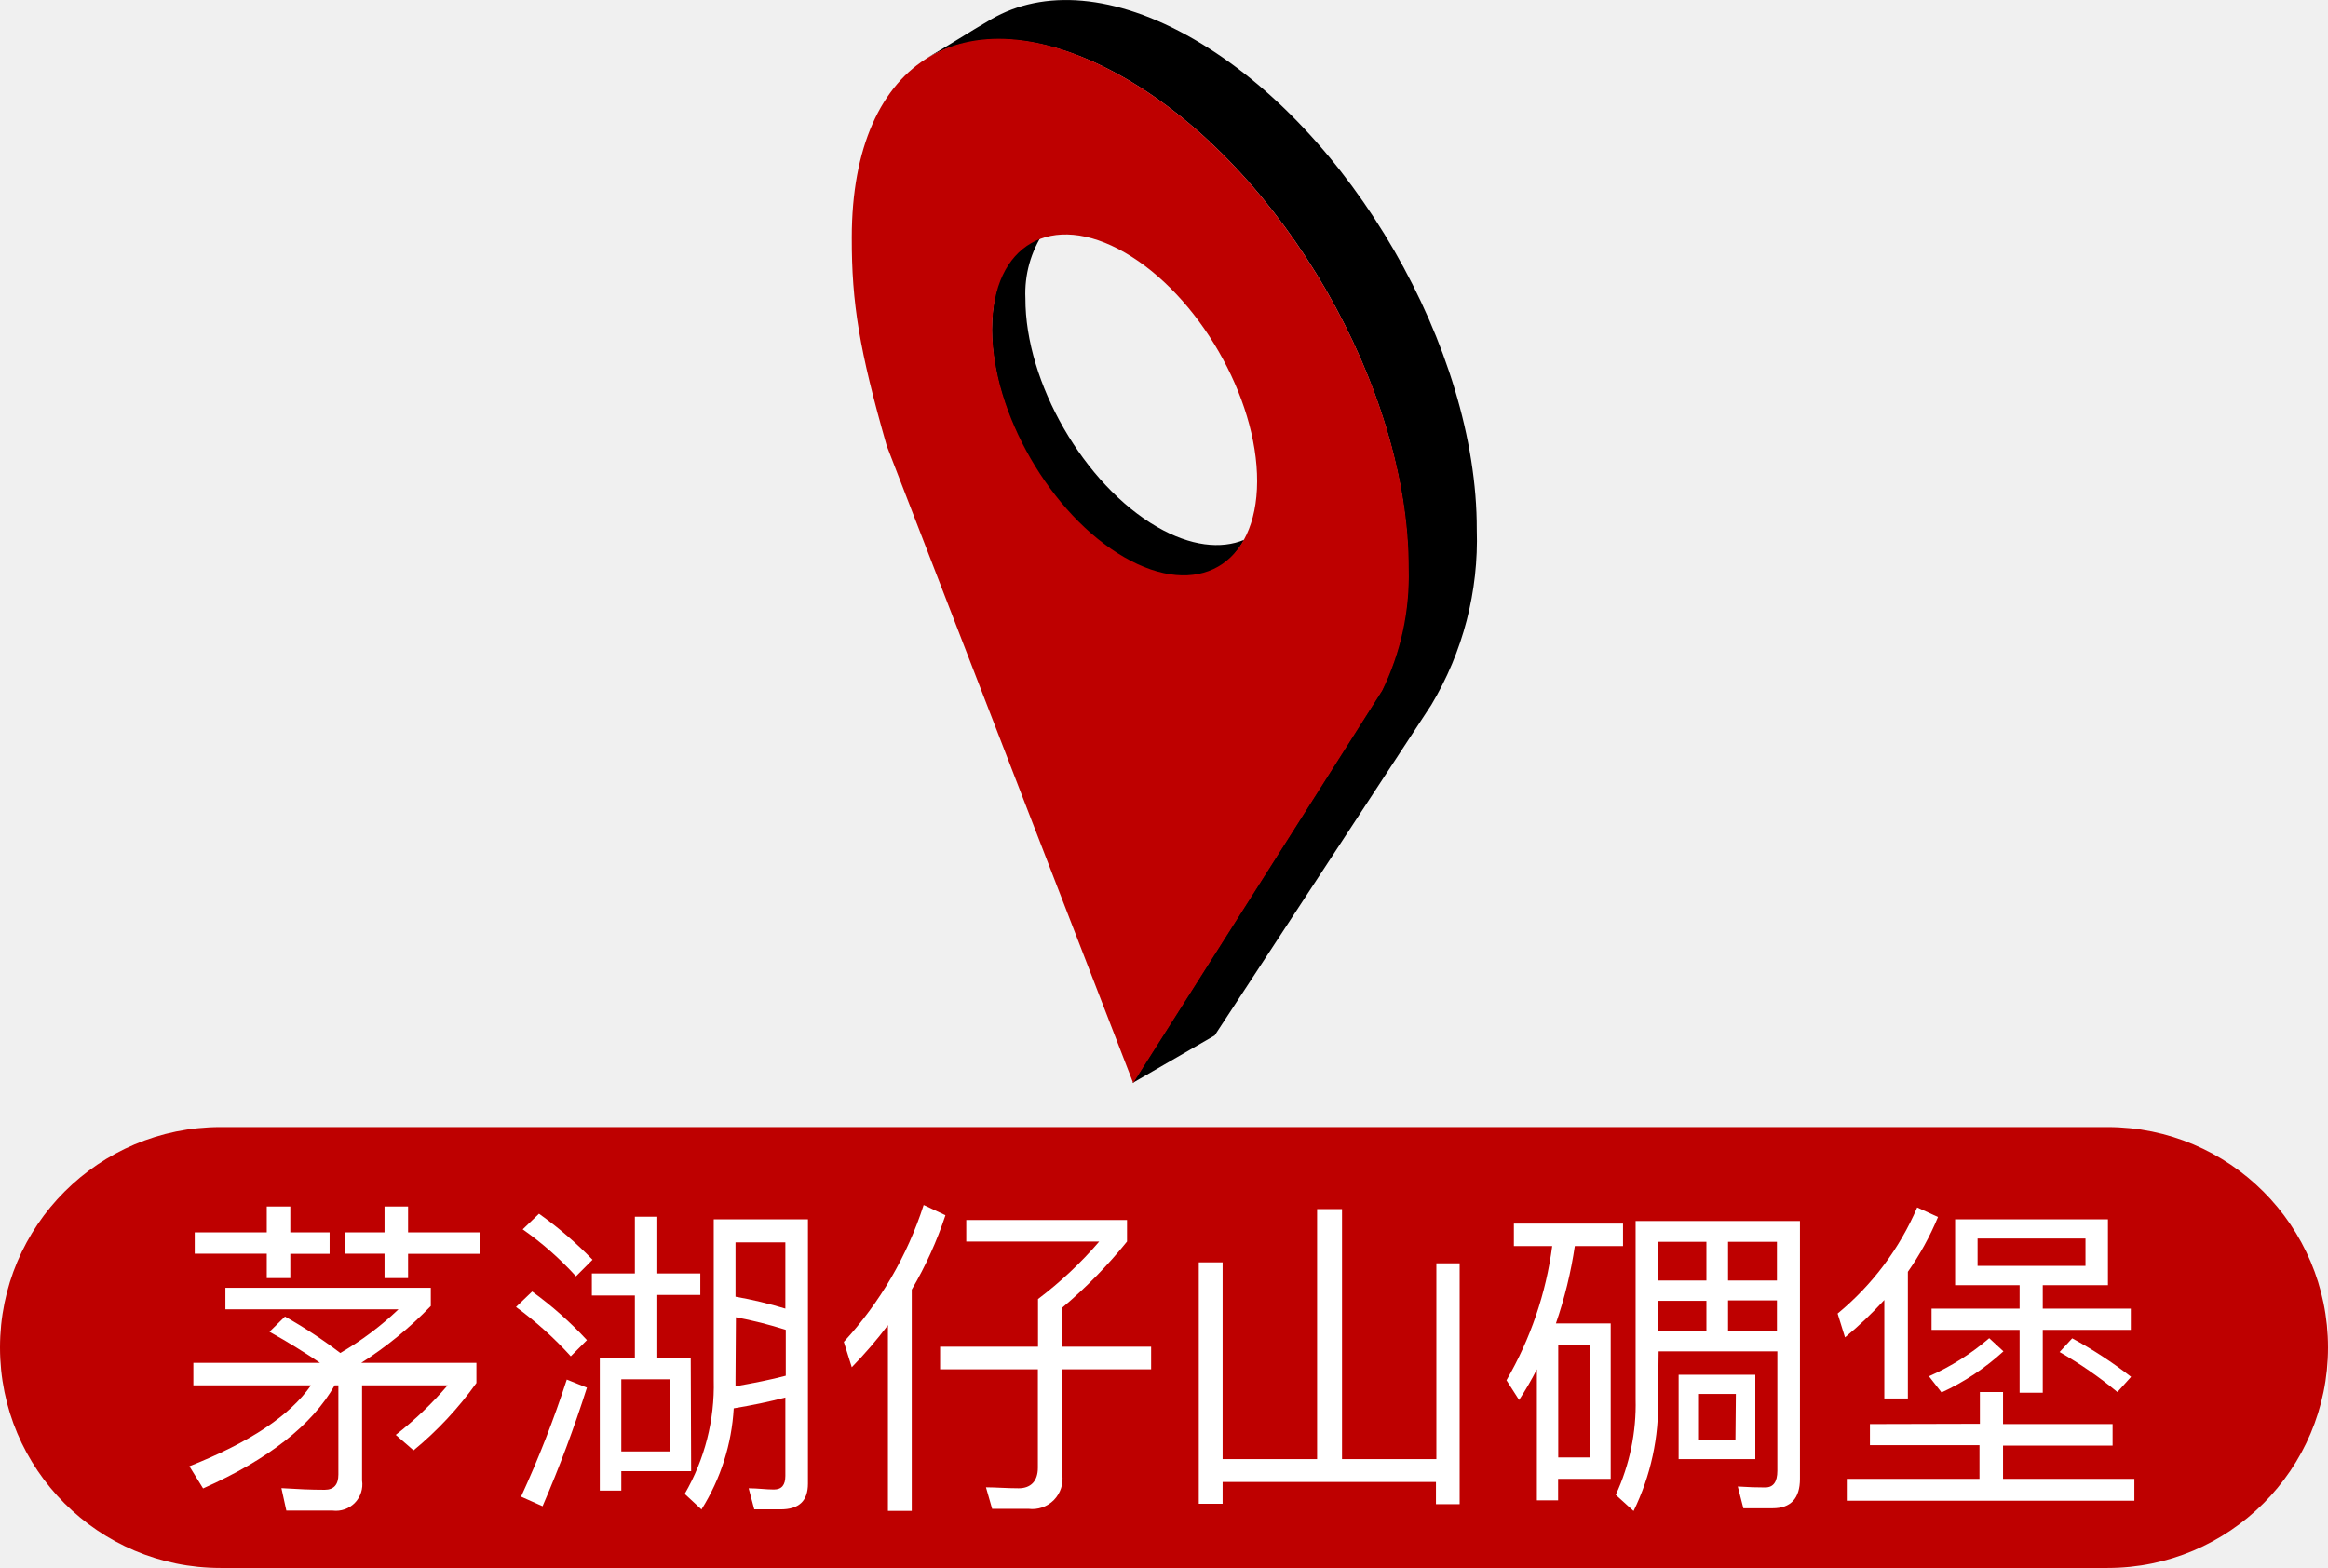
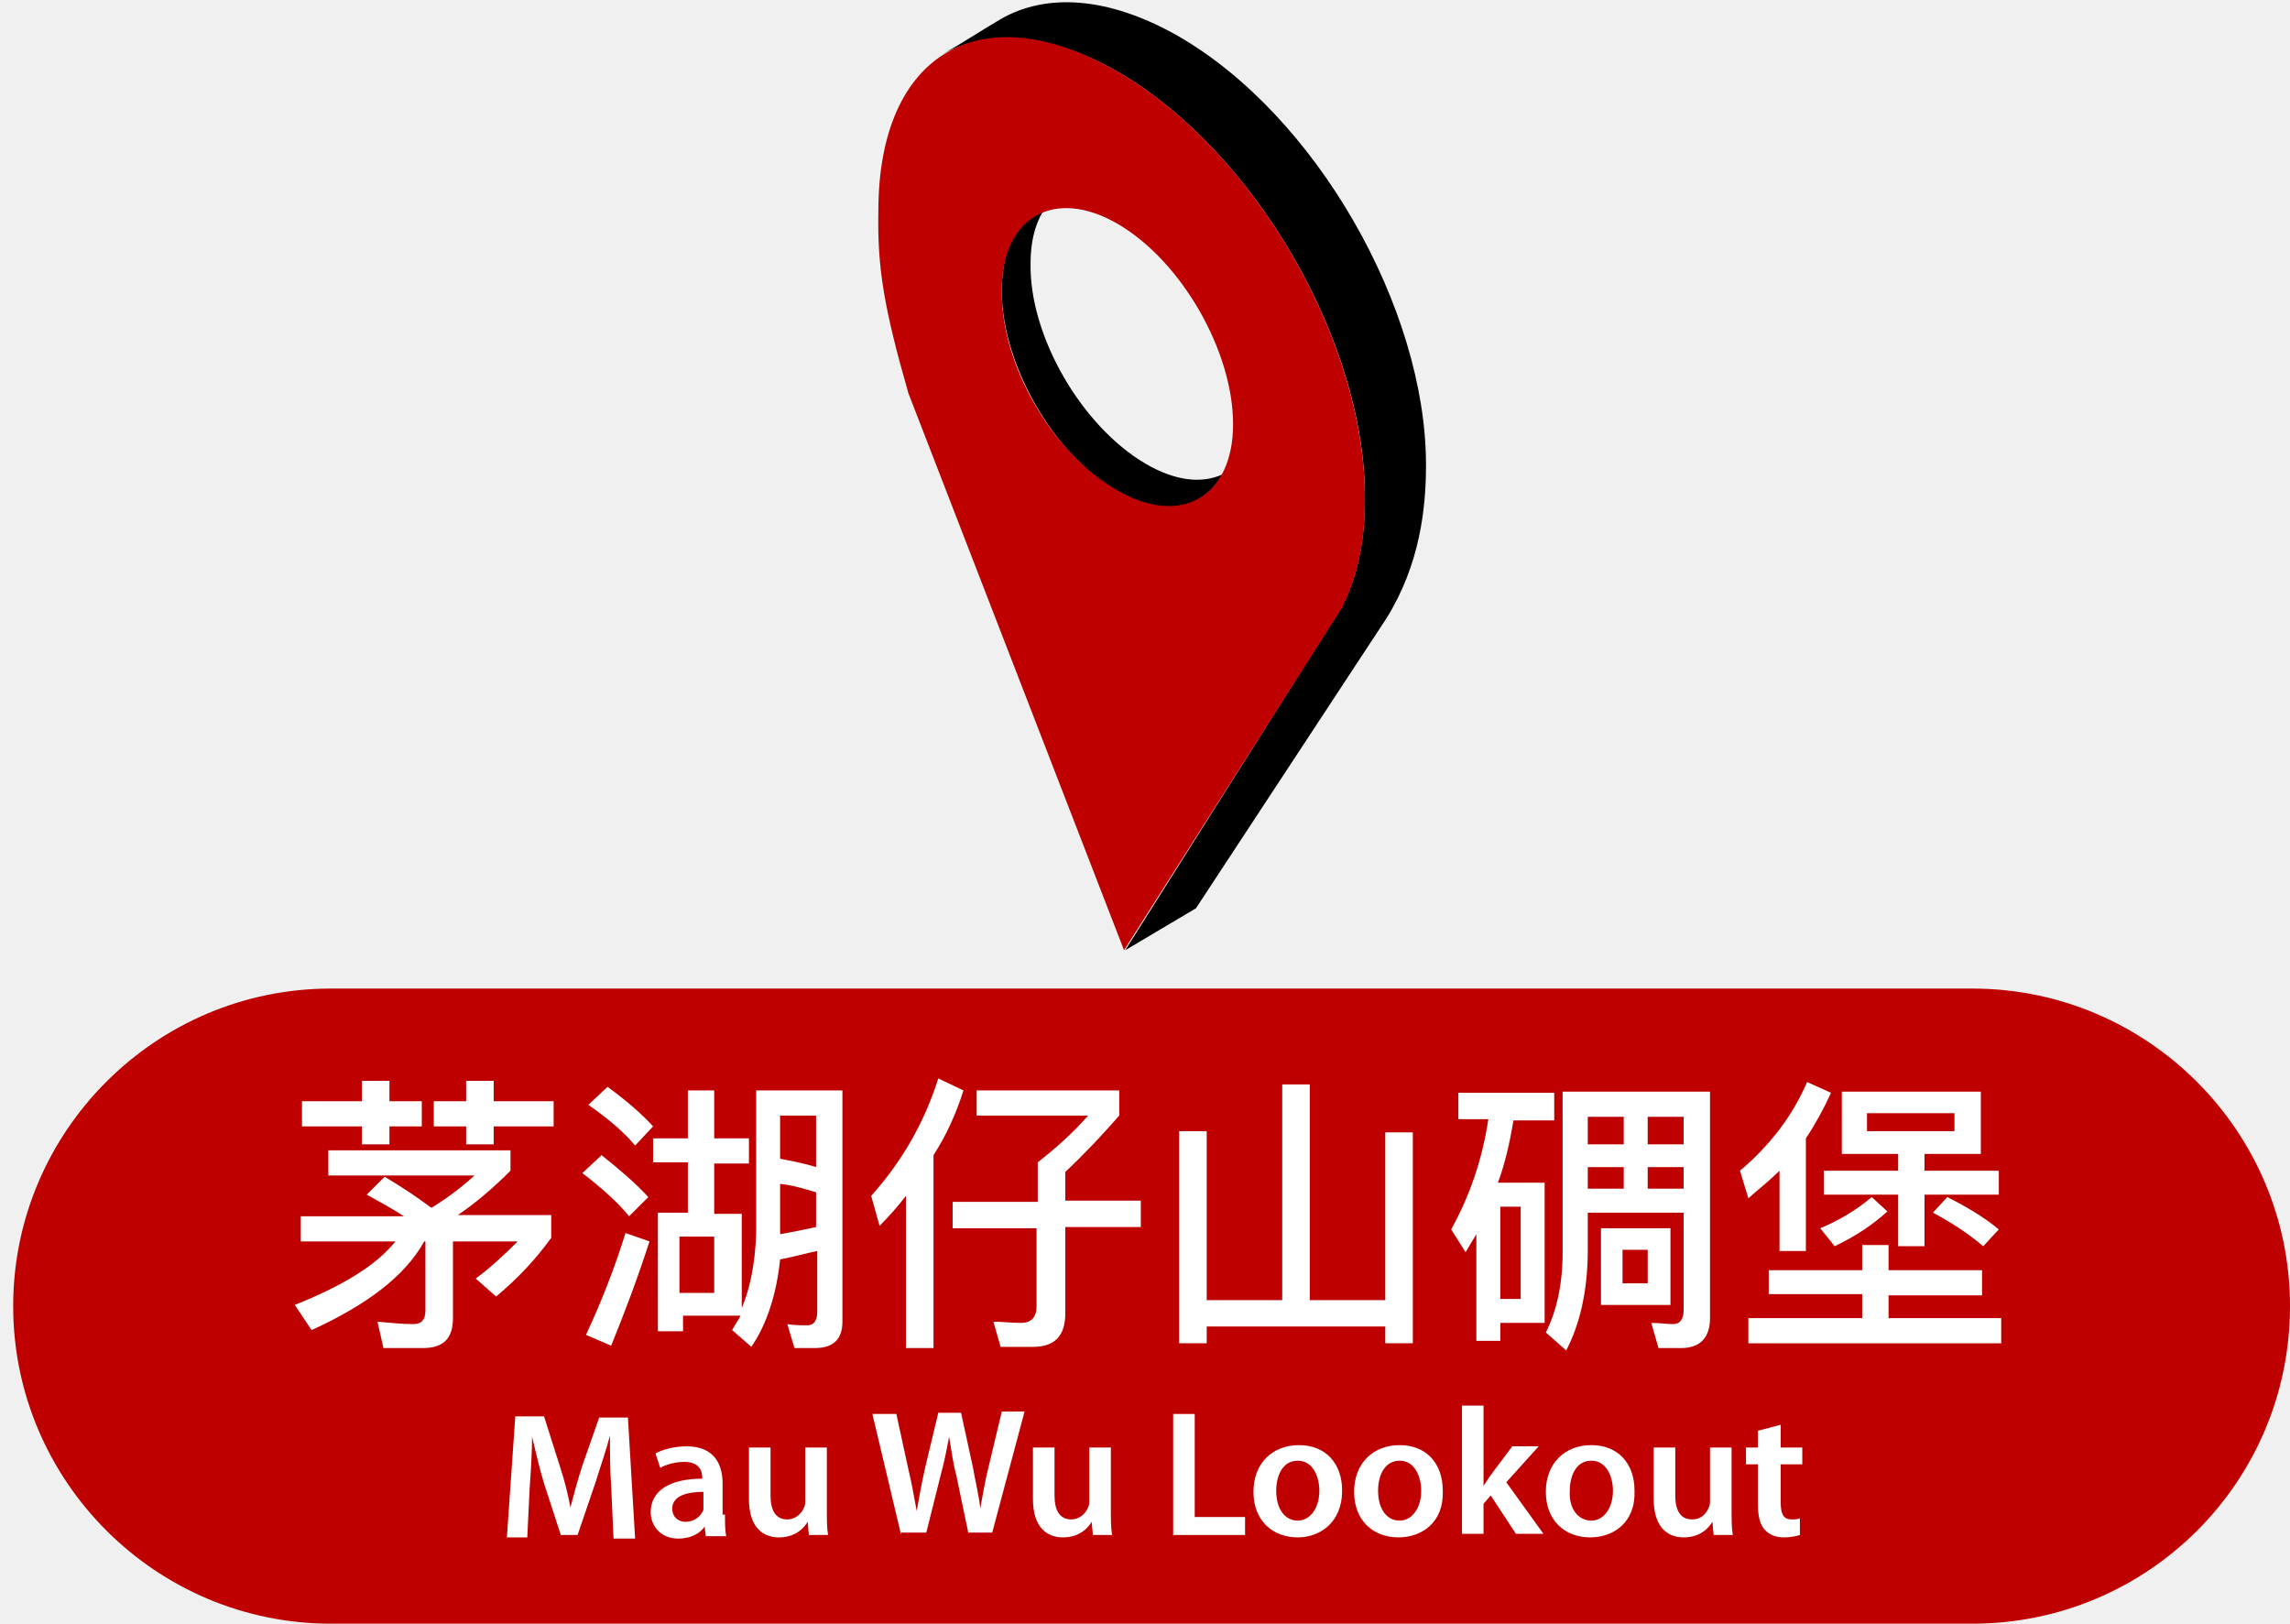
- <svg xmlns="http://www.w3.org/2000/svg" width="170" height="114.51" viewBox="0 0 170 114.51">
-   <g id="Layer_2" data-name="Layer 2">
-     <g id="Pointer">
-       <g>
-         <rect y="82.31" width="170" height="32.2" rx="16.1" style="fill: #be0000" />
-         <g>
-           <path d="M24.85,98.81a22.59,22.59,0,0,0,4.25-3.19H16.46V94.05h15v1.33a27.87,27.87,0,0,1-5.08,4.15h8.41V101a25.76,25.76,0,0,1-4.59,4.92l-1.3-1.13a25.9,25.9,0,0,0,3.79-3.62H26.44v6.95a1.93,1.93,0,0,1-2.15,2.2H20.91l-.36-1.64c1.11.07,2.15.12,3.16.12.68,0,1-.39,1-1.11v-6.52h-.27c-1.64,2.89-4.83,5.41-9.61,7.53l-1-1.62c4.39-1.74,7.34-3.69,8.88-5.91H14.12V99.53h9.25c-1.06-.72-2.29-1.49-3.69-2.27l1.13-1.11A34.94,34.94,0,0,1,24.85,98.81ZM19.48,90V88.11H21.2V90h2.87v1.57H21.2v1.77H19.48V91.56H14.22V90ZM29.8,88.11V90h5.26v1.57H29.8v1.77H28.08V91.56h-2.9V90h2.9V88.11Z" style="fill: #fff" />
-           <path d="M42.86,97.87l-1.18,1.18a26.48,26.48,0,0,0-4-3.6l1.18-1.13A27.09,27.09,0,0,1,42.86,97.87Zm0,3.47A91.73,91.73,0,0,1,39.62,110l-1.57-.7a78.45,78.45,0,0,0,3.34-8.55ZM43.27,92l-1.21,1.21a23.51,23.51,0,0,0-3.89-3.43l1.19-1.14A28.3,28.3,0,0,1,43.27,92Zm7.2,15.44h-5.1v1.42H43.8V99.19h2.56V94.61H43.22V93h3.14V88.86H48V93h3.14v1.57H48v4.58h2.44ZM48.9,106v-5.27H45.37V106Zm2.34,4.25L50,109.1a15.77,15.77,0,0,0,2.12-8.31V89.05H59v19.3c0,1.26-.65,1.88-2,1.88H55.08l-.41-1.54c.65,0,1.26.09,1.84.09s.84-.33.84-1v-5.72c-1.18.31-2.44.57-3.77.79A15.52,15.52,0,0,1,51.24,110.21Zm2.47-9.52c0,.15,0,.32,0,.51,1.35-.24,2.59-.48,3.67-.77V97.12a30.78,30.78,0,0,0-3.64-.92Zm3.64-10H53.71V94.7a30.65,30.65,0,0,1,3.64.87Z" style="fill: #fff" />
-           <path d="M62.2,99.85,61.62,98a27,27,0,0,0,5.83-10l1.59.75a28,28,0,0,1-2.46,5.43v16.16H64.84V96.78A31.34,31.34,0,0,1,62.2,99.85Zm13.6-1.5V94.87a28.64,28.64,0,0,0,4.47-4.2H70.56V89.1H82.3v1.57a35.28,35.28,0,0,1-4.73,4.83v2.85h6.49V100H77.57v7.68a2.21,2.21,0,0,1-2.47,2.51H72.45L72,108.62c.72,0,1.52.07,2.39.07s1.4-.51,1.4-1.5V100H68.65V98.35Z" style="fill: #fff" />
-           <path d="M106.59,92.26v17.59h-1.73v-1.62H89.28v1.59H87.54V92.19h1.74v14.37h6.9V88.3H98v18.26h6.89V92.26Z" style="fill: #fff" />
-           <path d="M118.52,89.36V91H115a31.34,31.34,0,0,1-1.38,5.65h4V108h-3.84v1.57h-1.55V100a23.94,23.94,0,0,1-1.3,2.24l-.92-1.44A26.31,26.31,0,0,0,113.35,91h-2.8V89.36Zm-2.44,17.08V98.2h-2.29v8.24Zm5-4.37a17.76,17.76,0,0,1-1.79,8.28l-1.3-1.18a15.73,15.73,0,0,0,1.45-7v-13h12V108c0,1.43-.67,2.15-2,2.15h-2.13l-.41-1.59c.73.05,1.4.07,2,.07s.89-.41.89-1.21V98.69h-8.67Zm0-11.38v2.83h3.53V90.69Zm0,6.55h3.53V95h-3.53Zm7.1,3.16v6.16h-5.6V100.4Zm-1.42,1.4H124v3.36h2.73Zm3-11.11h-3.57v2.83h3.57Zm0,4.28h-3.57v2.27h3.57Z" style="fill: #fff" />
-           <path d="M134.73,97.67l-.54-1.74A20.52,20.52,0,0,0,140,88.18l1.52.7a21,21,0,0,1-2.2,4v9.25H137.6V94.94A28.65,28.65,0,0,1,134.73,97.67Zm9.85,6.31v-2.32h1.69V104h8v1.57h-8V108h9.59v1.6h-21V108h9.69v-2.46h-8V104Zm1.72-5.29a17.6,17.6,0,0,1-4.52,3l-.92-1.18a17.64,17.64,0,0,0,4.4-2.78Zm7.63-9.64v4.81h-4.76v1.71h6.43v1.55h-6.43v4.59h-1.69V97.12h-6.43V95.57h6.43V93.86h-4.71V89.05Zm-1.64,1.4h-7.88v2h7.88Zm3.33,10.1-1,1.11a29.77,29.77,0,0,0-4.22-2.92l.92-1A31.3,31.3,0,0,1,155.62,100.55Z" style="fill: #fff" />
-         </g>
-         <g>
-           <path d="M84.51,38.49c-5.34-3.08-9.65-10.56-9.63-16.7a8.06,8.06,0,0,1,1.36-4.86c-2.36.72-3.8,3.36-3.81,7.17,0,6.14,4.3,13.62,9.64,16.7,3.89,2.25,7.25,1.53,8.79-1.38C89.16,40.13,86.94,39.89,84.51,38.49Z" />
-           <path d="M82.19,5.73C76.42,2.4,71.38,2.09,67.61,4.28c1.58-.91,3.13-1.92,4.78-2.88,3.78-2.19,9-1.88,14.77,1.45,11.46,6.61,20.72,22.65,20.68,35.82a23.45,23.45,0,0,1-3.32,12.81L88.7,75.62l-6,3.47,18.19-28.67a19.06,19.06,0,0,0,1.93-8.87C102.91,28.39,93.65,12.35,82.19,5.73Z" />
-         </g>
-         <path d="M102.87,41.55a19.06,19.06,0,0,1-1.93,8.87L82.75,79.09l-18-46.54c-2-7-2.56-10.41-2.55-15.21,0-13.17,8.57-18.22,20-11.61S102.91,28.39,102.87,41.55Zm-20.78-.86c5.35,3.09,9.69.61,9.71-5.53s-4.3-13.62-9.65-16.71-9.68-.6-9.7,5.54,4.3,13.62,9.64,16.7h0" style="fill: #be0000" />
-       </g>
-     </g>
+ <svg xmlns="http://www.w3.org/2000/svg" version="1.1" id="Layer_1" x="0px" y="0px" width="191.1px" height="135.5px" viewBox="0 0 191.1 135.5" style="enable-background:new 0 0 191.1 135.5;" xml:space="preserve">
+   <path style="fill:#BE0000;" d="M164.6,135.5h-137c-14.6,0-26.5-11.9-26.5-26.5v0c0-14.6,11.9-26.5,26.5-26.5h137  c14.6,0,26.5,11.9,26.5,26.5v0C191.1,123.7,179.2,135.5,164.6,135.5z" />
+   <g>
+     <path style="fill:#FFFFFF;" d="M36,100.8c1.3-0.8,2.5-1.7,3.6-2.7H27.4v-2.1h15.2v1.7c-1.4,1.4-2.9,2.7-4.4,3.7H46v1.9   c-1.3,1.8-2.8,3.4-4.6,4.9l-1.7-1.5c1.1-0.8,2.3-1.9,3.5-3.1h-5.4v6.4c0,1.7-0.8,2.5-2.5,2.5H32l-0.5-2.2c1.1,0.1,2.1,0.2,3,0.2   c0.7,0,1-0.4,1-1.1v-5.8h-0.1c-1.6,2.9-4.8,5.3-9.4,7.4l-1.4-2.1c4-1.6,6.8-3.3,8.4-5.3h-7.9v-2.1h8.6c-0.9-0.6-2-1.2-3.1-1.8   l1.5-1.5C33.6,99.1,34.8,99.9,36,100.8z M30.2,91.9v-1.7h2.3v1.7h2.7V94h-2.7v1.5h-2.3V94h-5v-2.1H30.2z M41.2,90.2v1.7h5V94h-5   v1.5h-2.3V94h-2.7v-2.1h2.7v-1.7H41.2z" />
+     <path style="fill:#FFFFFF;" d="M54.1,99.9l-1.6,1.6c-0.9-1.1-2.2-2.3-3.9-3.6l1.6-1.5C51.7,97.6,53,98.7,54.1,99.9z M54.2,103.6   c-1,3.1-2.1,6-3.2,8.7l-2.1-0.9c1.3-2.8,2.4-5.6,3.3-8.5L54.2,103.6z M54.5,94L53,95.6c-0.9-1.1-2.2-2.2-3.9-3.4l1.6-1.5   C52.2,91.8,53.5,92.9,54.5,94z M61.7,109.6c0.9-1.9,1.3-4.1,1.4-6.6v-12h7.2v19.3c0,1.5-0.8,2.2-2.3,2.2h-1.7l-0.6-2   c0.6,0.1,1.1,0.1,1.7,0.1c0.5,0,0.8-0.4,0.8-1.1v-5.1c-1,0.2-2,0.5-3.1,0.7c-0.3,2.9-1.1,5.4-2.4,7.3l-1.6-1.4   c0.2-0.4,0.5-0.8,0.7-1.2h-4.8v1.3h-2.1v-9.9h2.5v-4.2h-2.9V95h2.9v-4h2.2v4h2.9v2.1h-2.9v4.2h2.3V109.6z M59.6,107.9v-4.7h-2.9   v4.7H59.6z M68.1,93.1h-3v3.6c1,0.2,2.1,0.4,3,0.7V93.1z M65.1,103c1.1-0.2,2.1-0.4,3-0.6v-2.9c-1-0.3-2-0.6-3-0.7V103z" />
+     <path style="fill:#FFFFFF;" d="M73.4,102.3l-0.7-2.5c2.5-2.8,4.4-6,5.6-9.8l2.1,1c-0.6,1.9-1.4,3.7-2.5,5.4v16.1h-2.3V99.8   C74.9,100.7,74.2,101.5,73.4,102.3z M86.6,100.3V97c1.4-1.1,2.9-2.4,4.2-3.9h-9.3v-2.1h11.9v2.1c-1.4,1.6-2.9,3.2-4.5,4.7v2.4h6.3   v2.2h-6.3v7.2c0,1.9-0.9,2.8-2.7,2.8h-2.7l-0.6-2.1c0.7,0,1.5,0.1,2.3,0.1c0.9,0,1.3-0.5,1.3-1.4v-6.5h-7v-2.2H86.6z" />
+     <path style="fill:#FFFFFF;" d="M117.9,94.5v17.6h-2.3v-1.4h-14.9v1.4h-2.3V94.4h2.3v14.1h6.3v-18h2.3v18h6.3v-14H117.9z" />
+     <path style="fill:#FFFFFF;" d="M129.7,91.3v2.2h-3.4c-0.3,1.8-0.7,3.6-1.3,5.2h3.9v11.7h-3.7v1.5h-2V103c-0.3,0.5-0.6,1-0.9,1.5   l-1.2-1.9c1.5-2.7,2.6-5.8,3.1-9.2h-2.5v-2.2H129.7z M126.9,108.4v-7.7h-1.7v7.7H126.9z M132.5,104.3c0,3.5-0.7,6.3-1.8,8.4   l-1.7-1.5c0.9-1.8,1.4-4,1.4-6.7V91.1h12.3V110c0,1.6-0.8,2.5-2.4,2.5h-1.9l-0.6-2.1c0.7,0,1.3,0.1,1.8,0.1c0.6,0,0.9-0.4,0.9-1.2   v-8.1h-8V104.3z M132.5,93.2v2.3h3v-2.3H132.5z M132.5,99.2h3v-1.8h-3V99.2z M139.4,102.5v6.4h-5.8v-6.4H139.4z M137.5,104.3h-2.1   v2.8h2.1V104.3z M140.5,93.2h-3v2.3h3V93.2z M140.5,97.4h-3v1.8h3V97.4z" />
+     <path style="fill:#FFFFFF;" d="M145.9,100l-0.7-2.3c2.5-2.1,4.4-4.6,5.6-7.4l2,0.9c-0.6,1.3-1.3,2.6-2.1,3.8v9.4h-2.2v-6.7   C147.7,98.5,146.8,99.2,145.9,100z M155.4,106v-2.1h2.2v2.1h7.8v2.1h-7.8v1.9h9.4v2.1h-21.1v-2.1h9.5V108h-7.8V106H155.4z    M157.5,101.1c-1.2,1.1-2.7,2.1-4.4,2.9l-1.2-1.5c1.7-0.7,3.1-1.6,4.3-2.6L157.5,101.1z M165.3,91.1v5.2h-4.7v1.4h6.2v2h-6.2v4.3   h-2.2v-4.3h-6.2v-2h6.2v-1.4h-4.7v-5.2H165.3z M163.1,92.9h-7.3v1.5h7.3V92.9z M166.8,102.6l-1.3,1.4c-1.3-1.1-2.7-2-4.2-2.8   l1.2-1.3C164.1,100.7,165.6,101.6,166.8,102.6z" />
+     <path style="fill:#FFFFFF;" d="M51,124c-0.1-1.3-0.1-2.9-0.1-4.2h0c-0.3,1.2-0.8,2.6-1.2,3.9l-1.5,4.4h-1.4l-1.4-4.3   c-0.4-1.3-0.7-2.7-1-3.9h0c0,1.3-0.1,2.9-0.2,4.3l-0.2,4.1h-1.7l0.7-10.1h2.4l1.3,4.1c0.4,1.2,0.7,2.4,0.9,3.5h0   c0.3-1.1,0.6-2.3,1-3.5l1.4-4h2.4l0.6,10.1h-1.8L51,124z" />
+     <path style="fill:#FFFFFF;" d="M60.5,126.4c0,0.7,0,1.3,0.1,1.8h-1.7l-0.1-0.8h0c-0.4,0.6-1.2,1-2.2,1c-1.5,0-2.3-1.1-2.3-2.2   c0-1.8,1.6-2.8,4.3-2.8v-0.1c0-0.5-0.2-1.3-1.5-1.3c-0.7,0-1.5,0.2-2,0.5l-0.4-1.2c0.5-0.3,1.5-0.6,2.6-0.6c2.3,0,3,1.5,3,3.1   V126.4z M58.7,124.5c-1.3,0-2.6,0.3-2.6,1.4c0,0.7,0.5,1.1,1.1,1.1c0.8,0,1.3-0.5,1.5-1c0-0.1,0-0.3,0-0.4V124.5z" />
+     <path style="fill:#FFFFFF;" d="M69,125.9c0,0.9,0,1.6,0.1,2.2h-1.6l-0.1-1.1h0c-0.3,0.5-1,1.3-2.4,1.3c-1.3,0-2.5-0.8-2.5-3.2v-4.3   h1.8v4c0,1.2,0.4,2,1.4,2c0.7,0,1.2-0.5,1.4-1c0.1-0.2,0.1-0.4,0.1-0.6v-4.4H69V125.9z" />
+     <path style="fill:#FFFFFF;" d="M75.2,128.1L72.8,118h2l1,4.6c0.3,1.2,0.5,2.5,0.7,3.5h0c0.2-1.1,0.4-2.3,0.7-3.6l1.1-4.6h1.9l1,4.6   c0.2,1.2,0.5,2.3,0.6,3.4h0c0.2-1.1,0.4-2.3,0.7-3.5l1.1-4.6h1.9l-2.7,10.1h-2l-1-4.8c-0.3-1.1-0.4-2.1-0.6-3.2h0   c-0.2,1.1-0.4,2.1-0.7,3.2l-1.2,4.8H75.2z" />
+     <path style="fill:#FFFFFF;" d="M92.7,125.9c0,0.9,0,1.6,0.1,2.2h-1.6l-0.1-1.1h0c-0.3,0.5-1,1.3-2.4,1.3c-1.3,0-2.5-0.8-2.5-3.2   v-4.3H88v4c0,1.2,0.4,2,1.4,2c0.7,0,1.2-0.5,1.4-1c0.1-0.2,0.1-0.4,0.1-0.6v-4.4h1.8V125.9z" />
+     <path style="fill:#FFFFFF;" d="M97.9,118h1.8v8.6h4.2v1.5h-6V118z" />
+     <path style="fill:#FFFFFF;" d="M108.3,128.3c-2.1,0-3.7-1.4-3.7-3.8c0-2.4,1.6-3.9,3.8-3.9c2.2,0,3.6,1.5,3.6,3.8   C112,127.1,110.1,128.3,108.3,128.3L108.3,128.3z M108.3,126.9c1,0,1.8-1,1.8-2.5c0-1.1-0.5-2.5-1.8-2.5c-1.3,0-1.8,1.3-1.8,2.5   C106.5,125.9,107.2,126.9,108.3,126.9L108.3,126.9z" />
+     <path style="fill:#FFFFFF;" d="M116.7,128.3c-2.1,0-3.7-1.4-3.7-3.8c0-2.4,1.6-3.9,3.8-3.9c2.2,0,3.6,1.5,3.6,3.8   C120.5,127.1,118.6,128.3,116.7,128.3L116.7,128.3z M116.8,126.9c1,0,1.8-1,1.8-2.5c0-1.1-0.5-2.5-1.8-2.5c-1.3,0-1.8,1.3-1.8,2.5   C115,125.9,115.7,126.9,116.8,126.9L116.8,126.9z" />
+     <path style="fill:#FFFFFF;" d="M123.8,124L123.8,124c0.2-0.3,0.4-0.6,0.6-0.9l1.8-2.4h2.2l-2.7,3l3.1,4.3h-2.3l-2.1-3.2l-0.6,0.7   v2.5H122v-10.7h1.8V124z" />
+     <path style="fill:#FFFFFF;" d="M132.7,128.3c-2.1,0-3.7-1.4-3.7-3.8c0-2.4,1.6-3.9,3.8-3.9c2.2,0,3.6,1.5,3.6,3.8   C136.5,127.1,134.6,128.3,132.7,128.3L132.7,128.3z M132.8,126.9c1,0,1.8-1,1.8-2.5c0-1.1-0.5-2.5-1.8-2.5c-1.3,0-1.8,1.3-1.8,2.5   C130.9,125.9,131.7,126.9,132.8,126.9L132.8,126.9z" />
+     <path style="fill:#FFFFFF;" d="M144.5,125.9c0,0.9,0,1.6,0.1,2.2H143l-0.1-1.1h0c-0.3,0.5-1,1.3-2.4,1.3c-1.3,0-2.5-0.8-2.5-3.2   v-4.3h1.8v4c0,1.2,0.4,2,1.4,2c0.8,0,1.2-0.5,1.4-1c0.1-0.2,0.1-0.4,0.1-0.6v-4.4h1.8V125.9z" />
+     <path style="fill:#FFFFFF;" d="M148.6,118.9v1.9h1.8v1.4h-1.8v3.2c0,0.9,0.2,1.4,0.9,1.4c0.3,0,0.5,0,0.7-0.1l0,1.4   c-0.3,0.1-0.8,0.2-1.3,0.2c-0.7,0-1.2-0.2-1.6-0.6c-0.4-0.4-0.6-1.1-0.6-2.1v-3.4h-1v-1.4h1v-1.4L148.6,118.9z" />
  </g>
+   <g>
+     <path d="M95.6,38.7c-5.3-3.1-9.7-10.6-9.6-16.7c0-2.1,0.5-3.7,1.4-4.9c-2.4,0.7-3.8,3.4-3.8,7.2c0,6.1,4.3,13.6,9.6,16.7   c3.9,2.2,7.2,1.5,8.8-1.4C100.2,40.4,98,40.1,95.6,38.7z" />
+     <path d="M93.3,6c-5.8-3.3-10.8-3.6-14.6-1.5c1.6-0.9,3.1-1.9,4.8-2.9c3.8-2.2,9-1.9,14.8,1.4c11.5,6.6,20.7,22.7,20.7,35.8   c0,3.6-0.5,8.3-3.3,12.8L99.8,75.8l-5.9,3.5L112,50.6c1.2-2.3,1.9-5.3,1.9-8.9C114,28.6,104.7,12.6,93.3,6z" />
+   </g>
+   <path style="fill:#BE0000;" d="M113.9,41.8c0,3.6-0.7,6.5-1.9,8.9L93.8,79.3l-18-46.5c-2-7-2.6-10.4-2.5-15.2  c0-13.2,8.6-18.2,20-11.6C104.7,12.6,114,28.6,113.9,41.8z M93.2,40.9c5.3,3.1,9.7,0.6,9.7-5.5c0-6.1-4.3-13.6-9.6-16.7  c-5.3-3.1-9.7-0.6-9.7,5.5C83.5,30.4,87.8,37.8,93.2,40.9L93.2,40.9" />
</svg>
